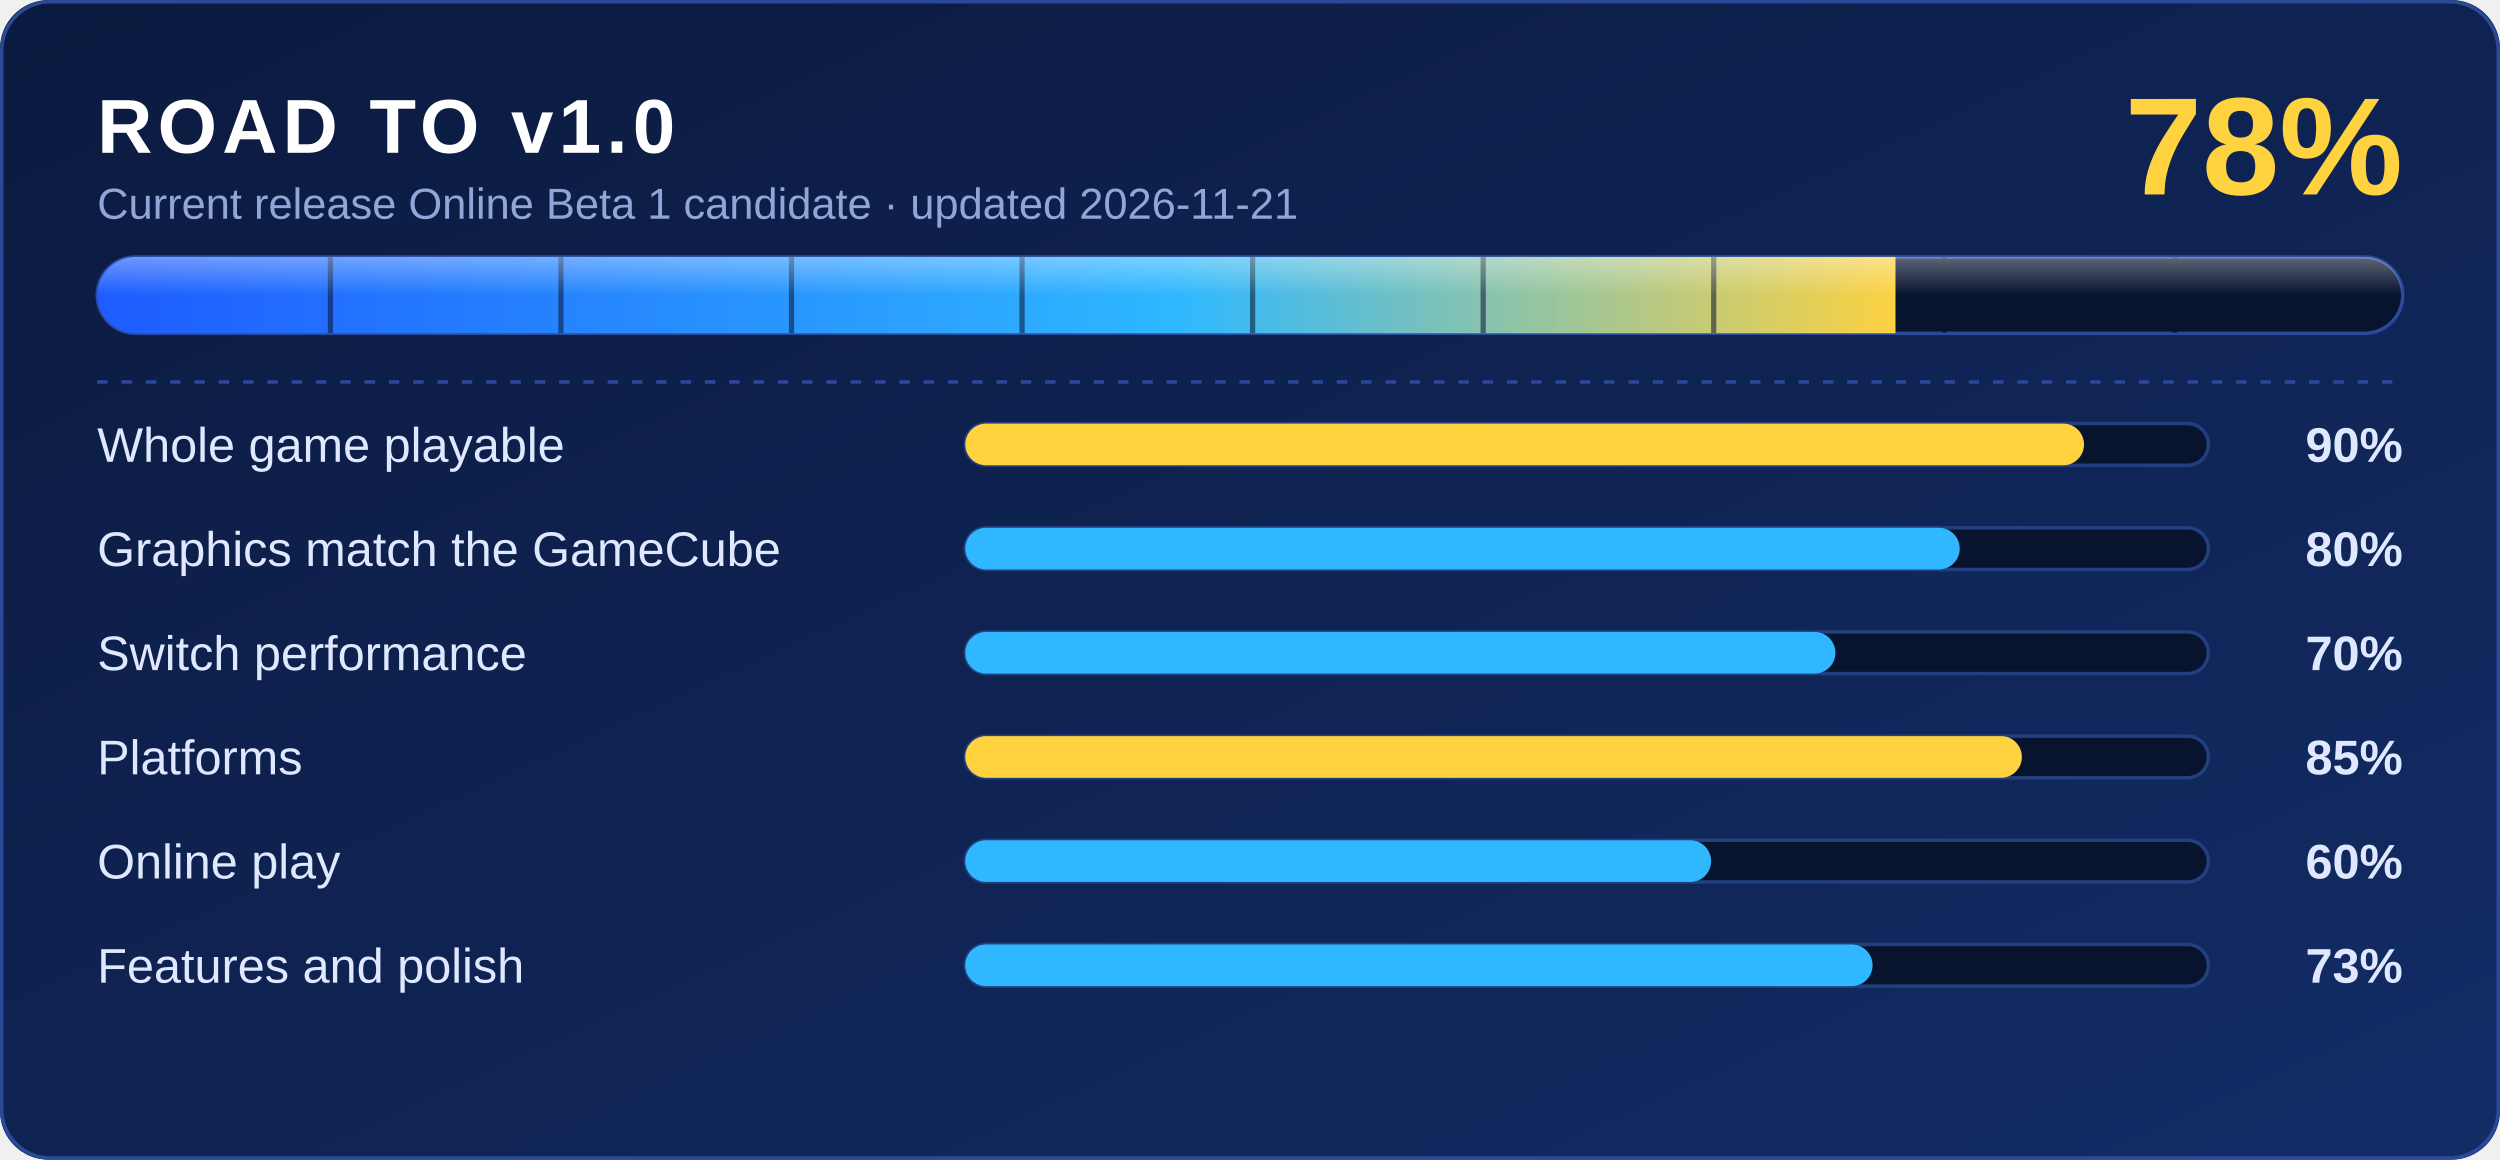
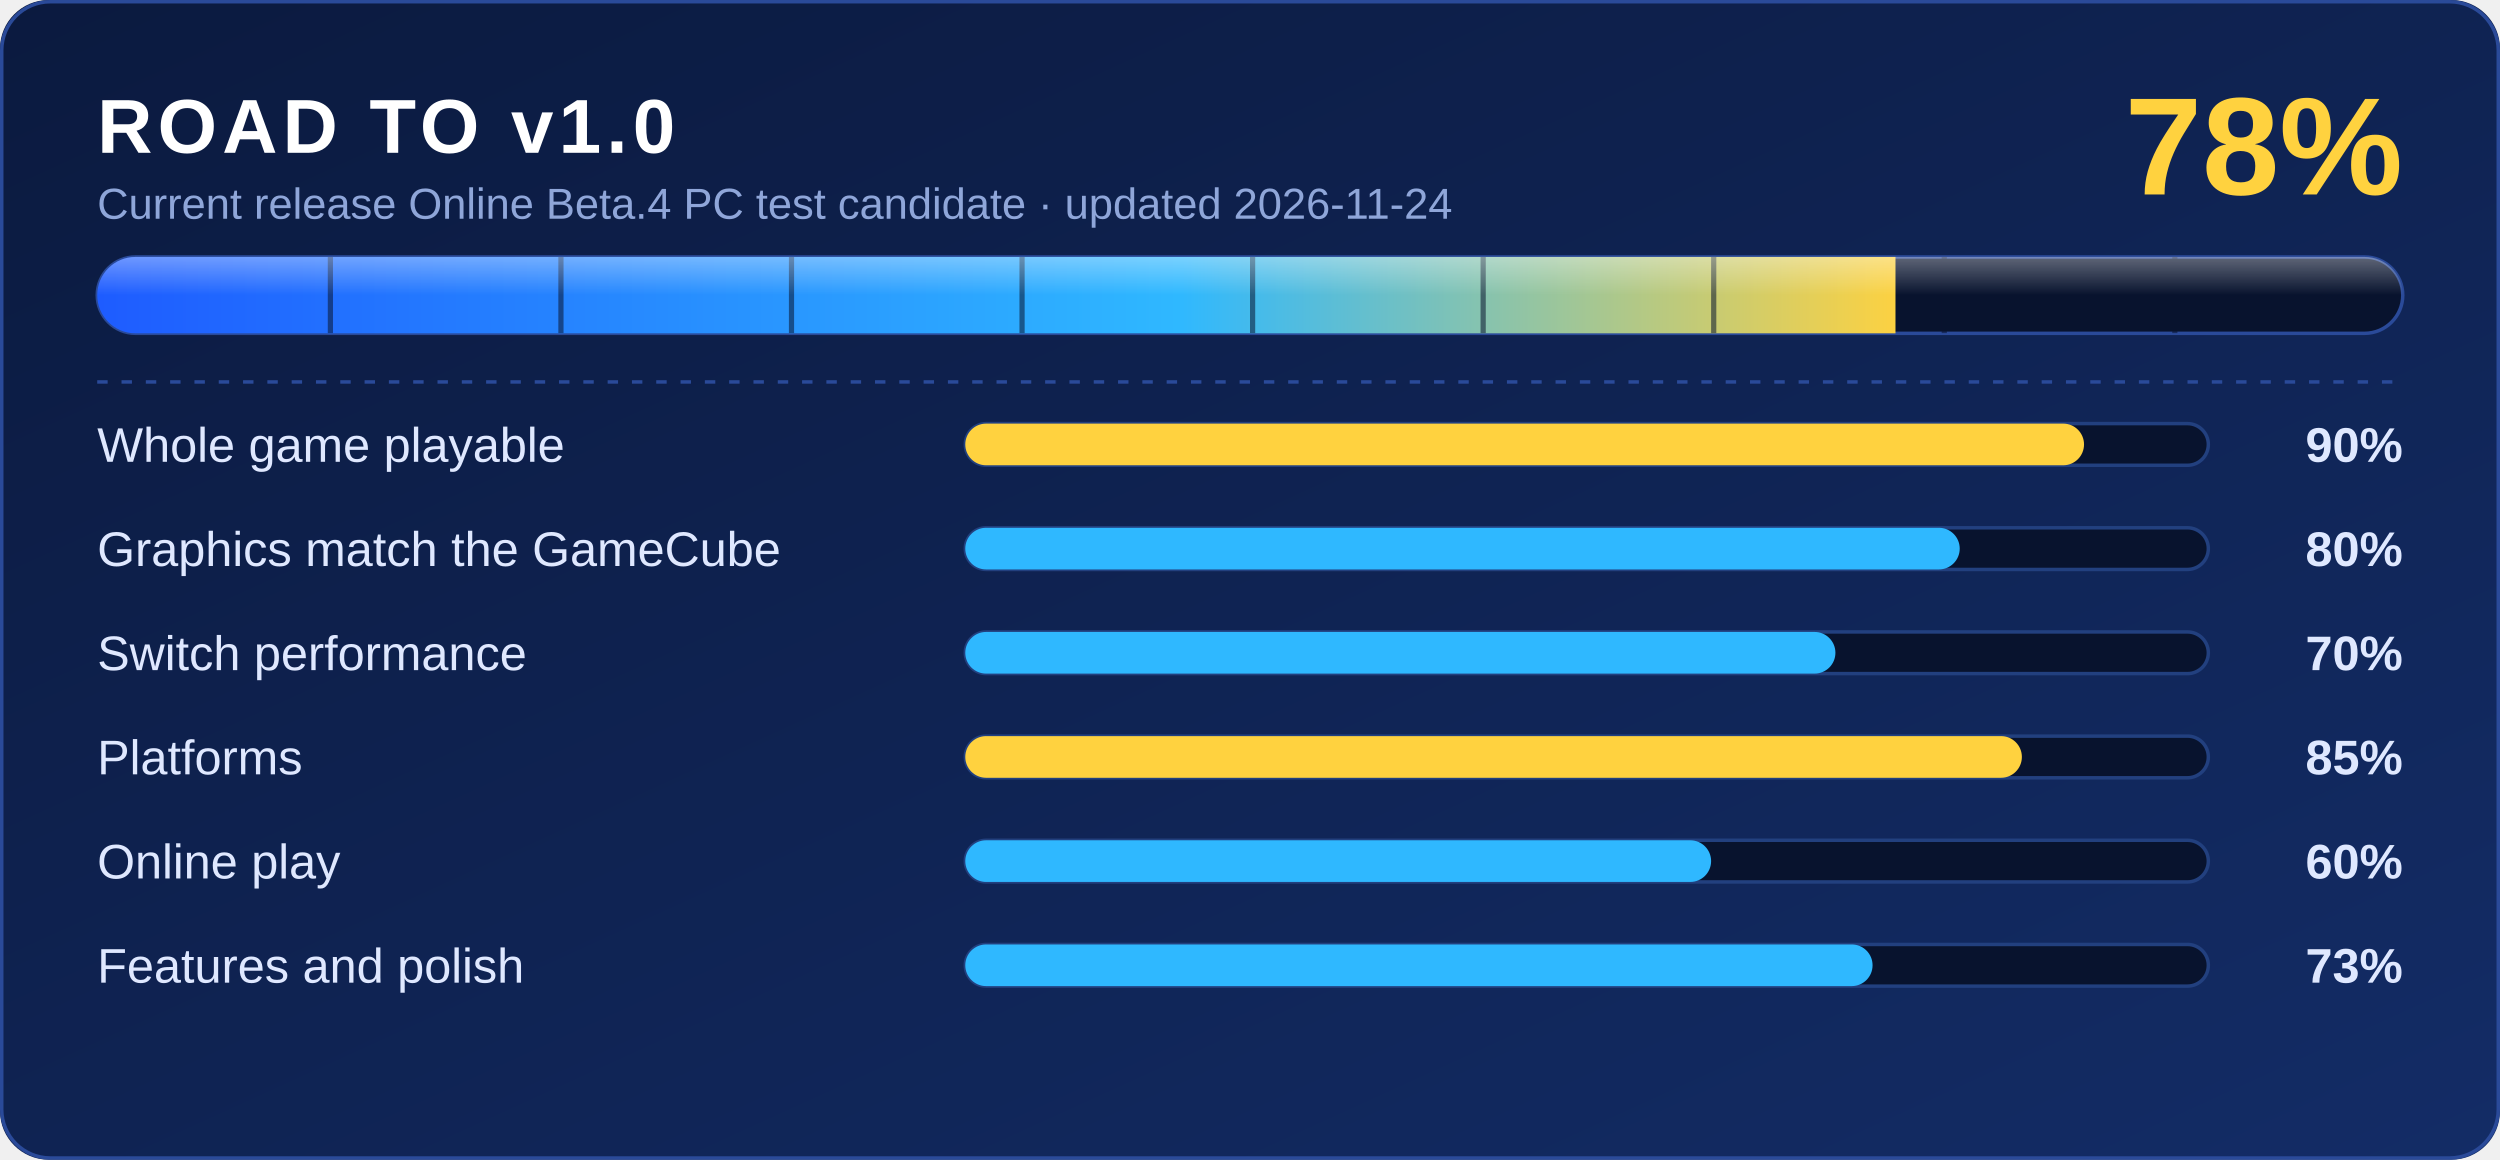
<svg xmlns="http://www.w3.org/2000/svg" width="720" height="334" viewBox="0 0 720 334" role="img" aria-label="Road to v1.0: 78% done">
  <defs>
    <linearGradient id="bg" x1="0" y1="0" x2="1" y2="1">
      <stop offset="0" stop-color="#0b1a3f" />
      <stop offset="1" stop-color="#132c66" />
    </linearGradient>
    <linearGradient id="fill" x1="0" y1="0" x2="1" y2="0">
      <stop offset="0" stop-color="#1e5bff" />
      <stop offset="0.6" stop-color="#2fb8ff" />
      <stop offset="1" stop-color="#ffd23f" />
    </linearGradient>
    <linearGradient id="shine" x1="0" y1="0" x2="0" y2="1">
      <stop offset="0" stop-color="#fff" stop-opacity="0.35" />
      <stop offset="0.5" stop-color="#fff" stop-opacity="0" />
    </linearGradient>
    <clipPath id="barclip">
      <rect x="28" y="74" width="664" height="22" rx="11" />
    </clipPath>
  </defs>
  <rect width="720" height="334" rx="14" fill="url(#bg)" />
  <rect x="0.5" y="0.5" width="719" height="333" rx="14" fill="none" stroke="#2a4a99" />
  <g font-family="'Segoe UI', -apple-system, 'Helvetica Neue', Arial, sans-serif">
    <text x="28" y="44" fill="#ffffff" font-size="22" font-weight="700" letter-spacing="1.5">ROAD TO v1.0</text>
-     <text x="28" y="63" fill="#8fa6d9" font-size="12.5">Current release Online Beta 1 candidate · updated 2026-11-21</text>
+     <text x="28" y="63" fill="#8fa6d9" font-size="12.5">Current release Online Beta.4 PC test candidate · updated 2026-11-24</text>
    <text x="692" y="56" fill="#ffd23f" font-size="40" font-weight="800" text-anchor="end">78%</text>
    <rect x="28" y="74" width="664" height="22" rx="11" fill="#08132e" stroke="#2a4a99" />
    <g clip-path="url(#barclip)">
      <rect x="28" y="74" width="517.9" height="22" fill="url(#fill)" />
      <rect x="94.4" y="74" width="1.5" height="22" fill="#08132e" opacity="0.55" />
      <rect x="160.8" y="74" width="1.5" height="22" fill="#08132e" opacity="0.55" />
      <rect x="227.2" y="74" width="1.5" height="22" fill="#08132e" opacity="0.55" />
      <rect x="293.6" y="74" width="1.5" height="22" fill="#08132e" opacity="0.55" />
      <rect x="360.0" y="74" width="1.5" height="22" fill="#08132e" opacity="0.55" />
      <rect x="426.4" y="74" width="1.5" height="22" fill="#08132e" opacity="0.55" />
      <rect x="492.8" y="74" width="1.5" height="22" fill="#08132e" opacity="0.55" />
      <rect x="559.2" y="74" width="1.5" height="22" fill="#08132e" opacity="0.55" />
      <rect x="625.6" y="74" width="1.5" height="22" fill="#08132e" opacity="0.55" />
      <rect x="28" y="74" width="664" height="22" fill="url(#shine)" />
    </g>
    <line x1="28" y1="110" x2="692" y2="110" stroke="#2a4a99" stroke-dasharray="3 4" />
    <text x="28" y="133" fill="#dfe8ff" font-size="14">Whole game playable</text>
    <rect x="278" y="122" width="358" height="12" rx="6" fill="#08132e" stroke="#22407f" />
    <rect x="278" y="122" width="322.2" height="12" rx="6" fill="#ffd23f" />
    <text x="692" y="133" fill="#dfe8ff" font-size="14" font-weight="600" text-anchor="end">90%</text>
    <text x="28" y="163" fill="#dfe8ff" font-size="14">Graphics match the GameCube</text>
    <rect x="278" y="152" width="358" height="12" rx="6" fill="#08132e" stroke="#22407f" />
    <rect x="278" y="152" width="286.4" height="12" rx="6" fill="#2fb8ff" />
    <text x="692" y="163" fill="#dfe8ff" font-size="14" font-weight="600" text-anchor="end">80%</text>
    <text x="28" y="193" fill="#dfe8ff" font-size="14">Switch performance</text>
    <rect x="278" y="182" width="358" height="12" rx="6" fill="#08132e" stroke="#22407f" />
    <rect x="278" y="182" width="250.6" height="12" rx="6" fill="#2fb8ff" />
    <text x="692" y="193" fill="#dfe8ff" font-size="14" font-weight="600" text-anchor="end">70%</text>
    <text x="28" y="223" fill="#dfe8ff" font-size="14">Platforms</text>
    <rect x="278" y="212" width="358" height="12" rx="6" fill="#08132e" stroke="#22407f" />
    <rect x="278" y="212" width="304.3" height="12" rx="6" fill="#ffd23f" />
    <text x="692" y="223" fill="#dfe8ff" font-size="14" font-weight="600" text-anchor="end">85%</text>
    <text x="28" y="253" fill="#dfe8ff" font-size="14">Online play</text>
    <rect x="278" y="242" width="358" height="12" rx="6" fill="#08132e" stroke="#22407f" />
    <rect x="278" y="242" width="214.8" height="12" rx="6" fill="#2fb8ff" />
    <text x="692" y="253" fill="#dfe8ff" font-size="14" font-weight="600" text-anchor="end">60%</text>
    <text x="28" y="283" fill="#dfe8ff" font-size="14">Features and polish</text>
    <rect x="278" y="272" width="358" height="12" rx="6" fill="#08132e" stroke="#22407f" />
    <rect x="278" y="272" width="261.3" height="12" rx="6" fill="#2fb8ff" />
    <text x="692" y="283" fill="#dfe8ff" font-size="14" font-weight="600" text-anchor="end">73%</text>
  </g>
</svg>
